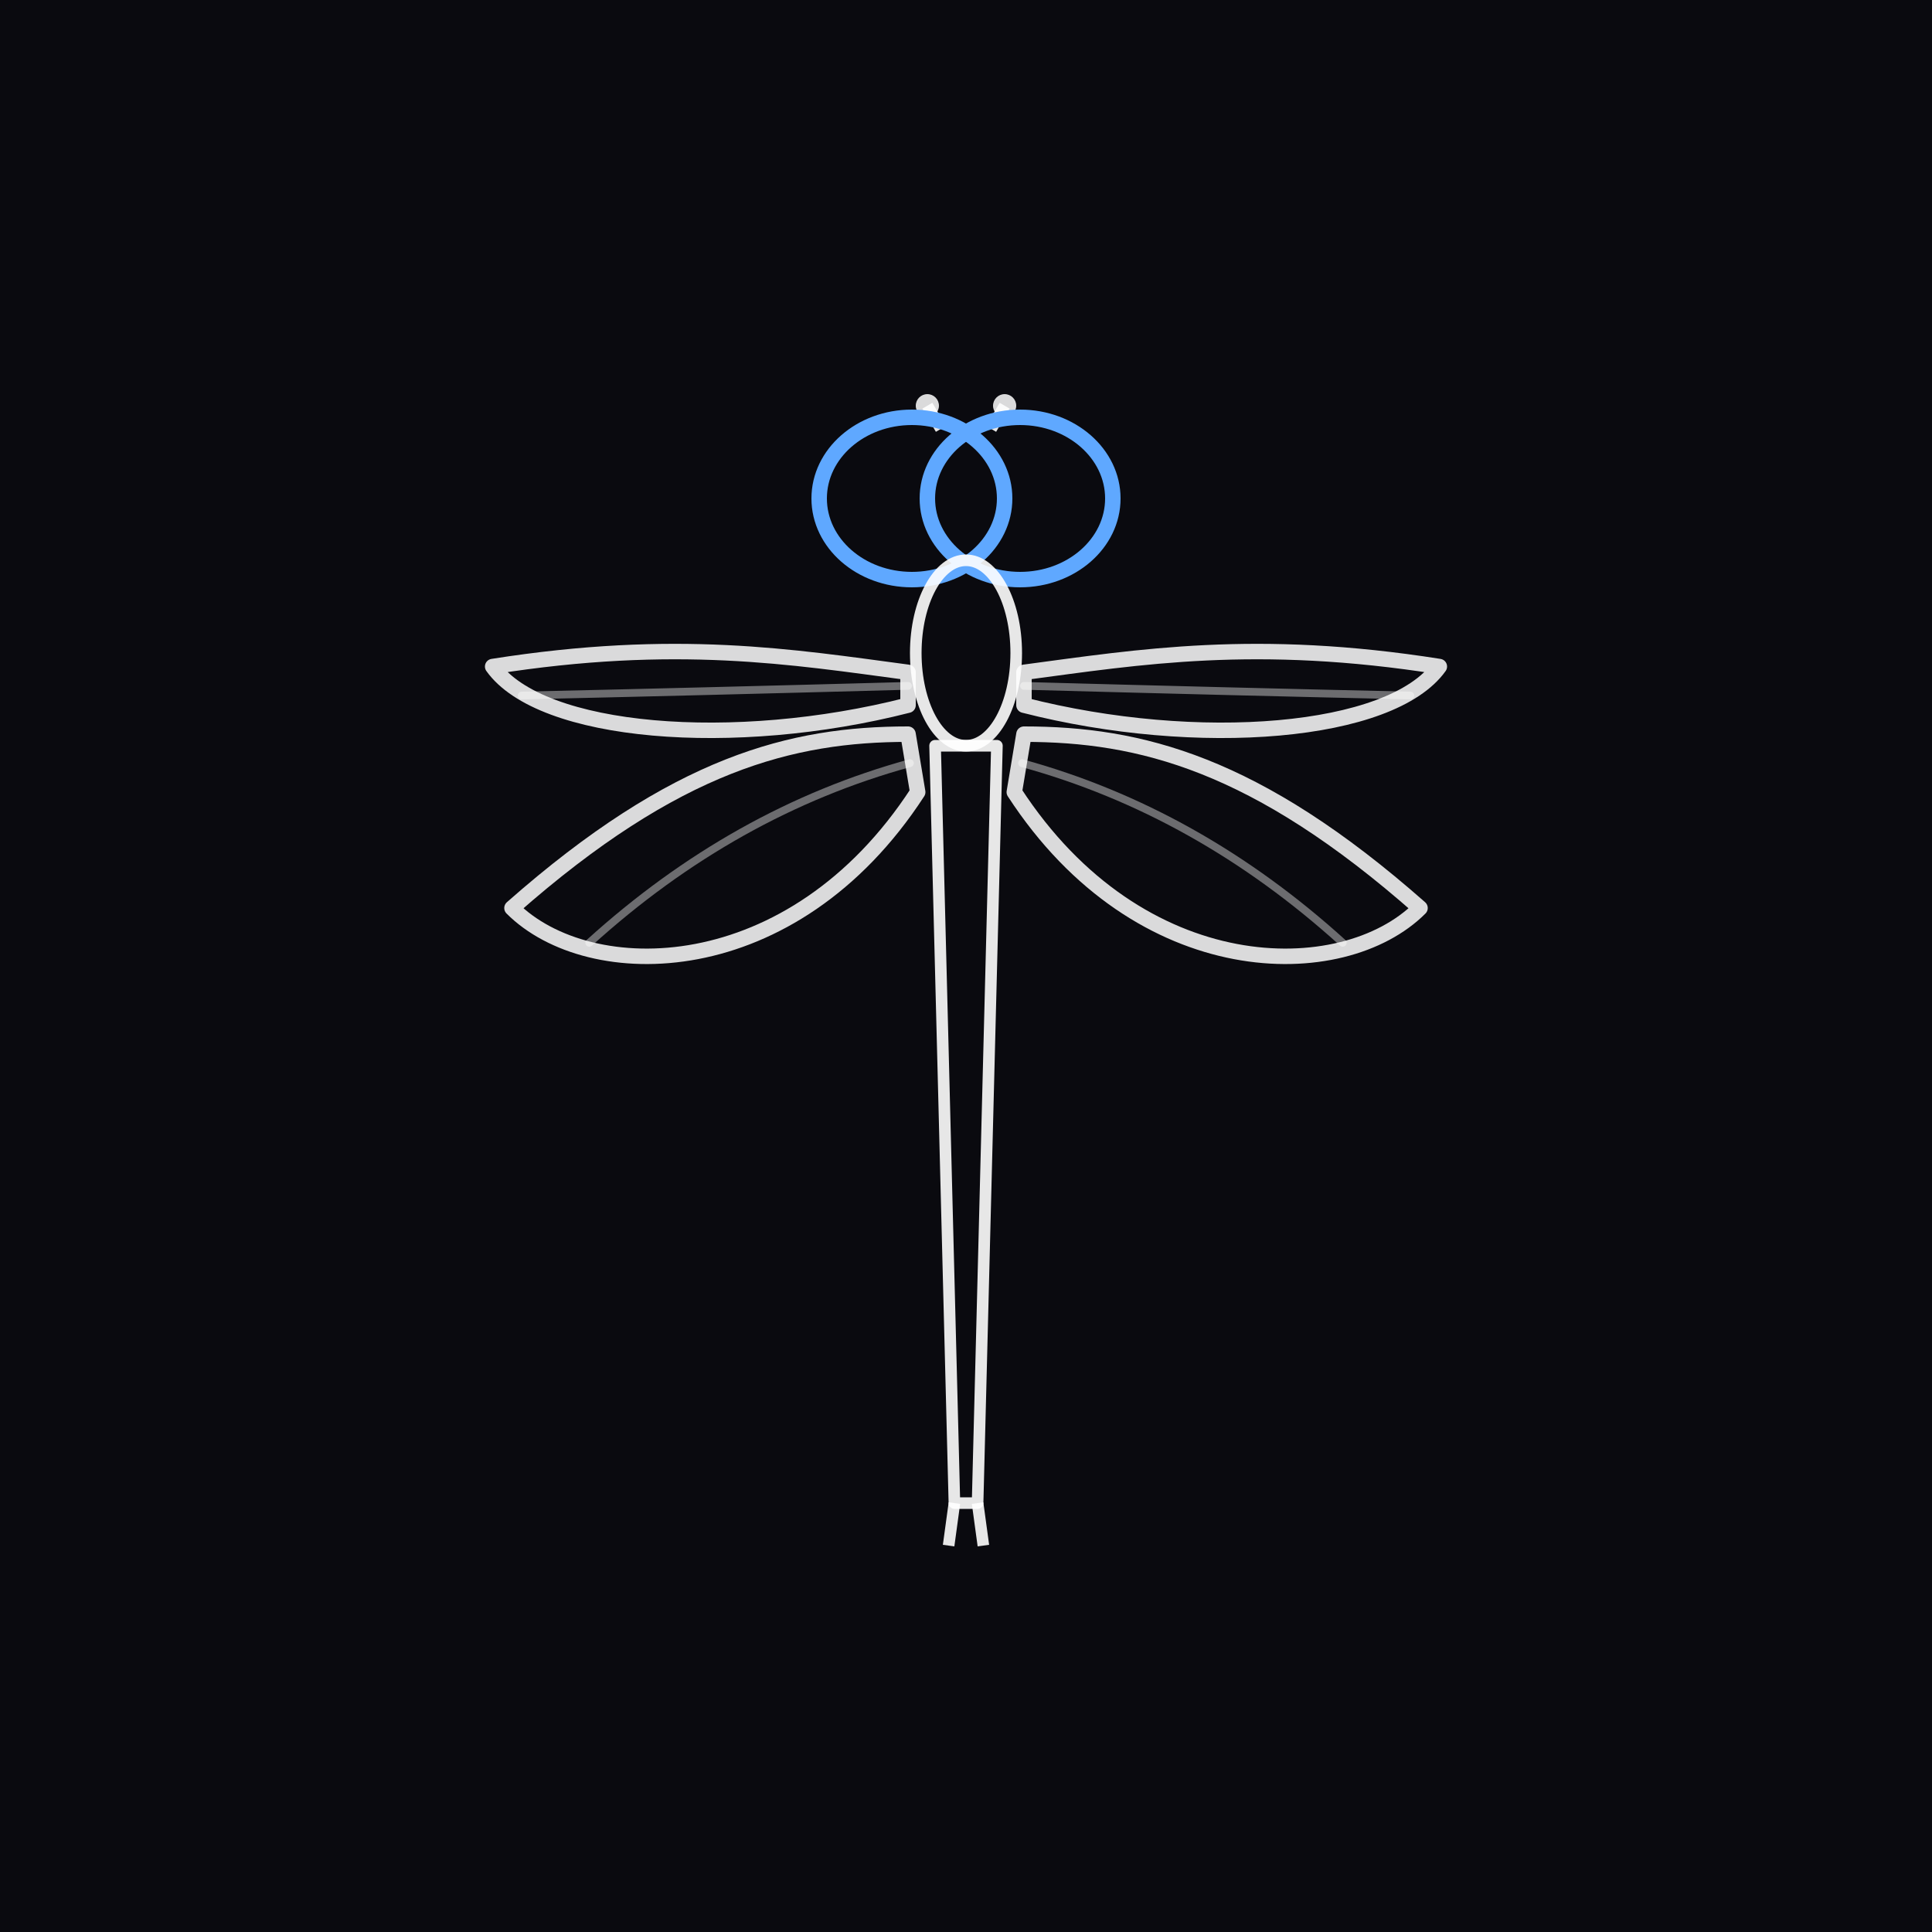
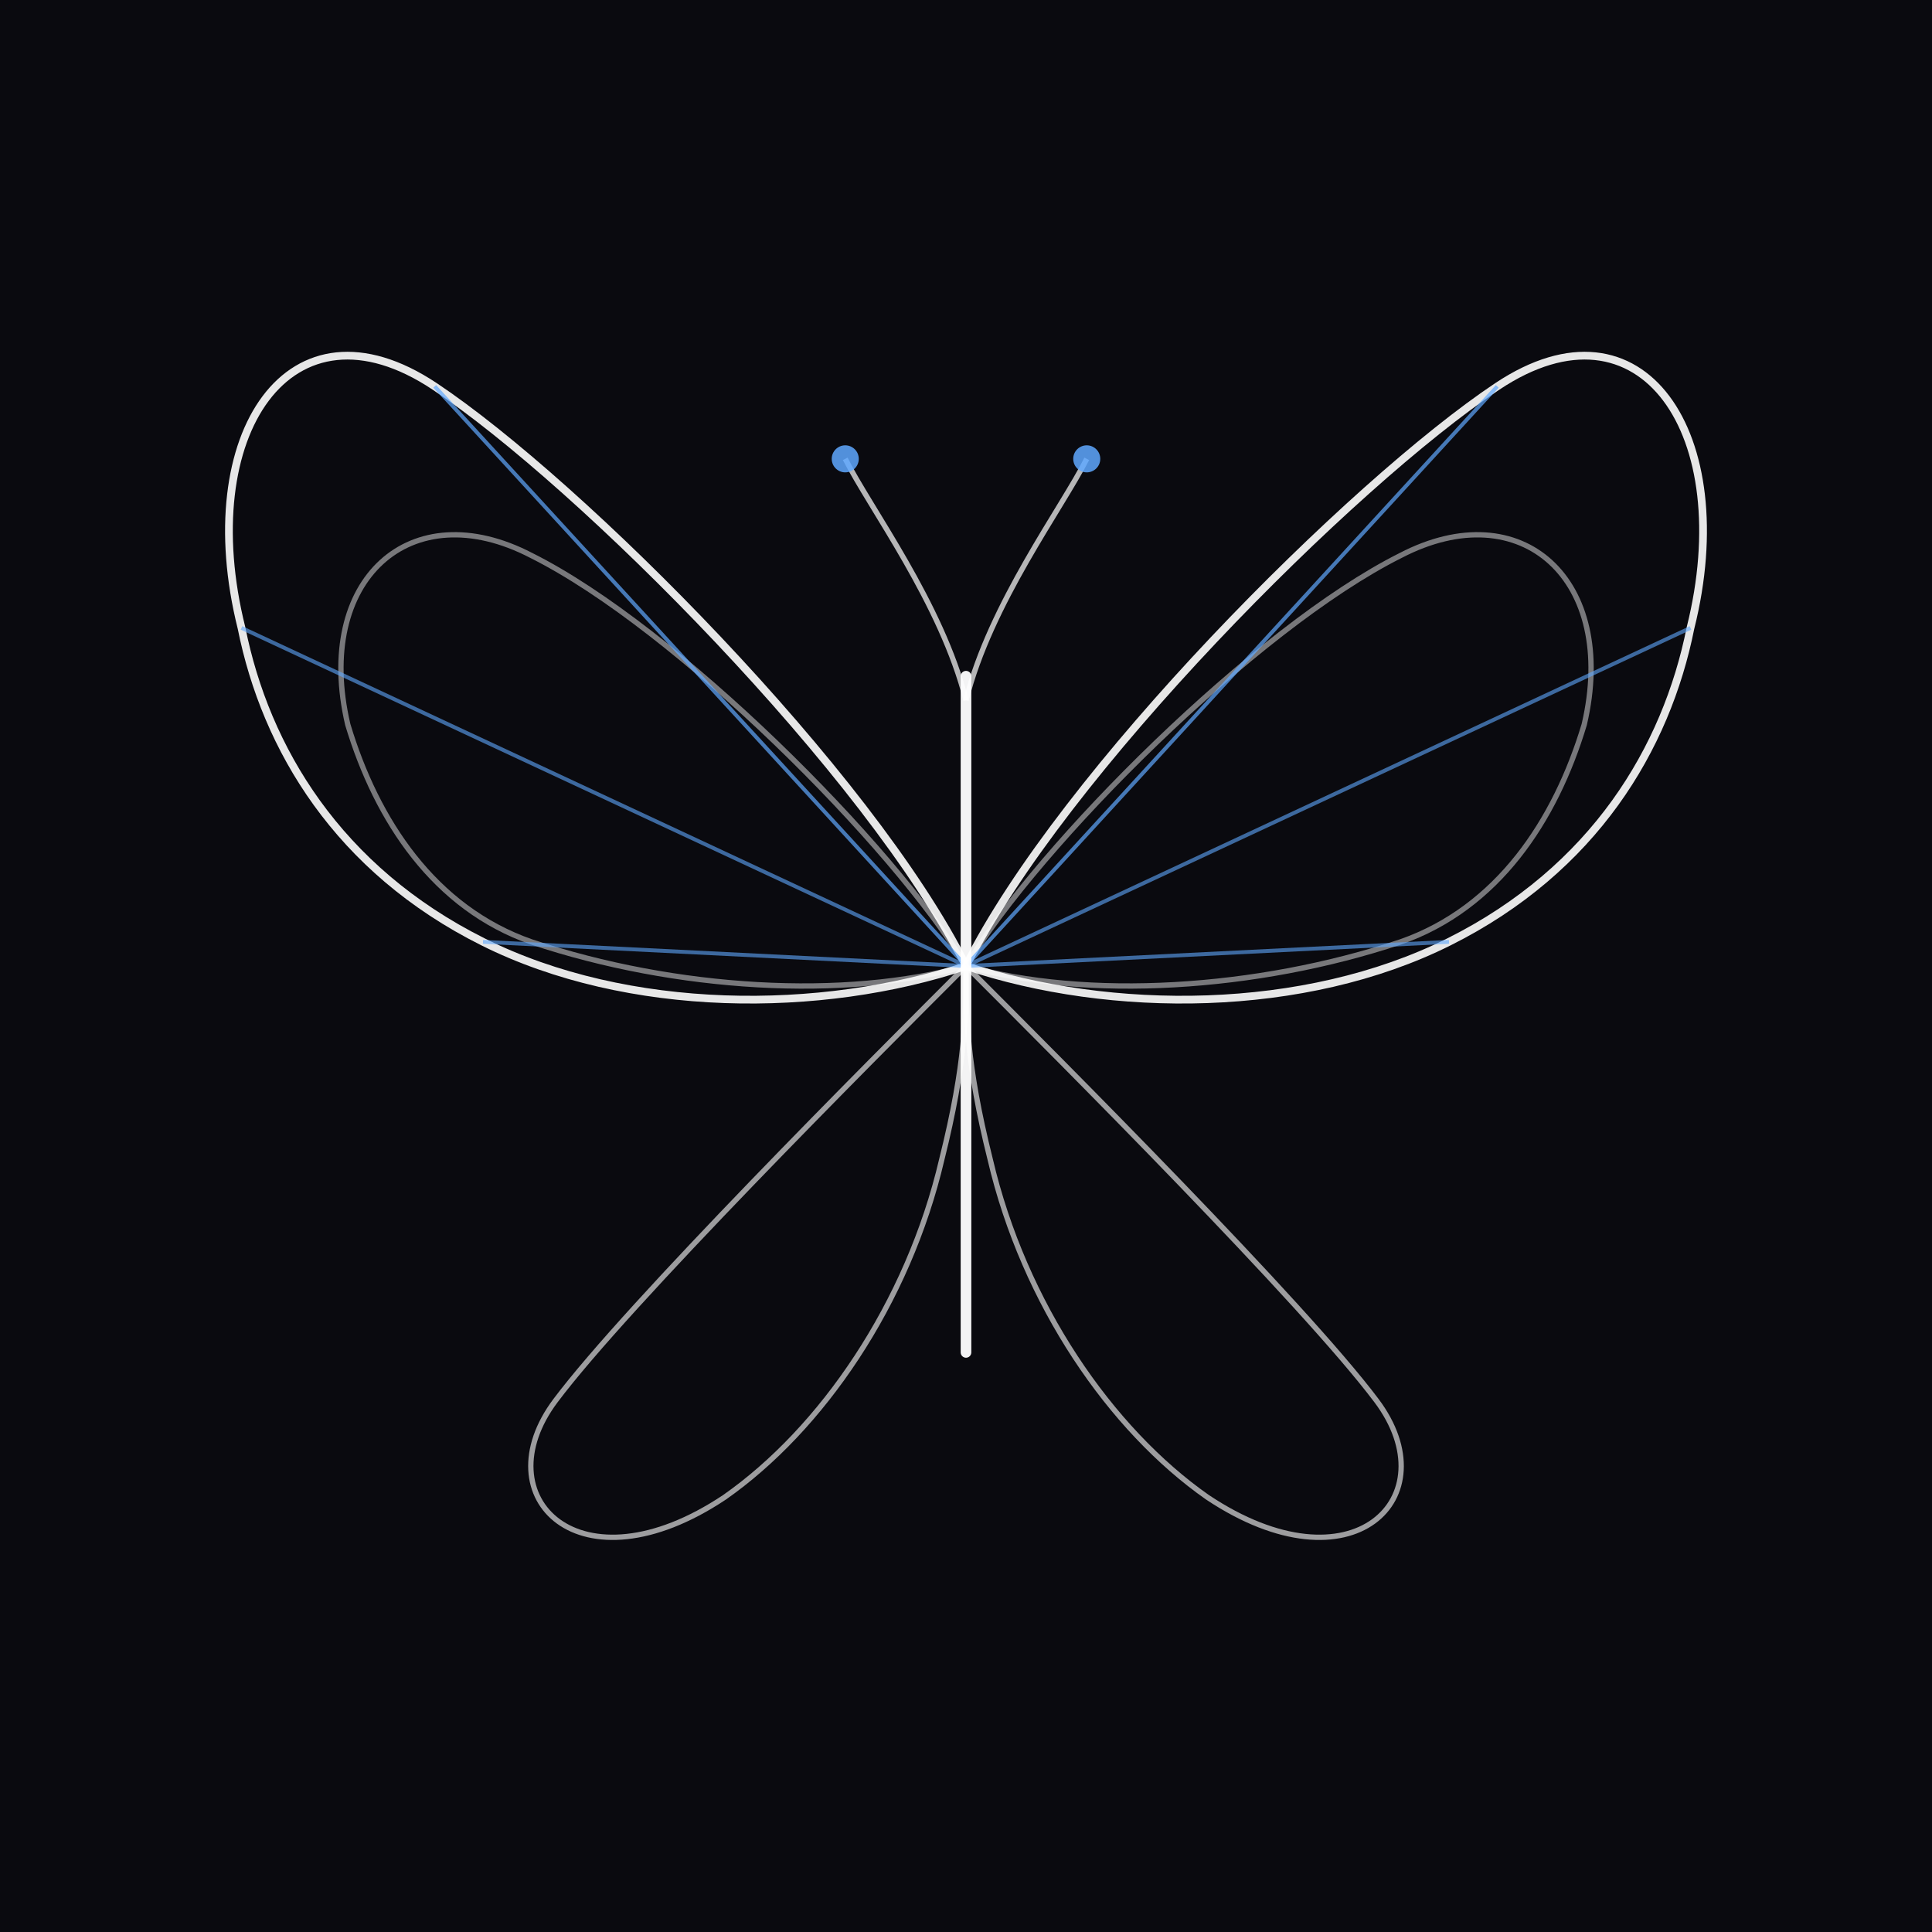
- <svg xmlns="http://www.w3.org/2000/svg" viewBox="0 0 1000 1000">
+ <svg xmlns="http://www.w3.org/2000/svg" viewBox="0 0 400 400">
  <style>
  .bg { fill: #0A0A0F; }
-   .wing { fill: none; stroke: #FFFFFF; stroke-width: 8; stroke-linejoin: round; stroke-opacity: 0.85; }
-   .vein { fill: none; stroke: #FFFFFF; stroke-width: 4; stroke-opacity: 0.4; stroke-linecap: round; }
-   .body { fill: none; stroke: #FFFFFF; stroke-width: 6; stroke-opacity: 0.9; stroke-linejoin: round; }
-   .eye { fill: none; stroke: #5FA8FF; stroke-width: 8; }
-   .accent { fill: none; stroke: #5FA8FF; stroke-width: 5; stroke-opacity: 0.7; }
+   .wing-outer { fill: none; stroke: rgba(255,255,255,0.9); stroke-width: 1.6; }
+   .wing-inner { fill: none; stroke: rgba(255,255,255,0.45); stroke-width: 1.1; }
+   .wing-lower { fill: none; stroke: rgba(255,255,255,0.6); stroke-width: 1.1; }
+   .vein { stroke: #5FA8FF; stroke-width: 0.8; }
+   .vein-1 { opacity: 0.7; }
+   .vein-2 { opacity: 0.6; }
+   .body { stroke: rgba(255,255,255,0.95); stroke-width: 2.2; stroke-linecap: round; }
+   .antenna { fill: none; stroke: rgba(255,255,255,0.7); stroke-width: 1.1; }
+   .tip { fill: #5FA8FF; opacity: 0.85; }
  @media (prefers-color-scheme: light) {
    .bg { fill: #FFFFFF; }
-     .wing { stroke: #0A0A0F; stroke-opacity: 0.85; }
-     .vein { stroke: #0A0A0F; stroke-opacity: 0.4; }
-     .body { stroke: #0A0A0F; stroke-opacity: 0.9; }
-     .eye { stroke: #2B7DE9; }
-     .accent { stroke: #2B7DE9; }
+     .wing-outer { stroke: rgba(10,10,15,0.8); }
+     .wing-inner { stroke: rgba(10,10,15,0.35); }
+     .wing-lower { stroke: rgba(10,10,15,0.5); }
+     .body { stroke: rgba(10,10,15,0.85); }
+     .antenna { stroke: rgba(10,10,15,0.6); }
+     .tip { fill: #2B7DE9; }
+     .vein { stroke: #2B7DE9; }
  }
</style>
-   <rect class="bg" width="1000" height="1000" />
-   <path class="wing" d="M 470 348 C 410 340, 350 330, 255 345 C 280 380, 380 388, 470 365 Z" />
-   <path class="wing" d="M 530 348 C 590 340, 650 330, 745 345 C 720 380, 620 388, 530 365 Z" />
-   <path class="wing" d="M 470 380 C 410 380, 350 395, 265 470 C 305 510, 410 510, 475 410 Z" />
-   <path class="wing" d="M 530 380 C 590 380, 650 395, 735 470 C 695 510, 590 510, 525 410 Z" />
-   <path class="vein" d="M 470 355 Q 360 358, 270 360" />
-   <path class="vein" d="M 530 355 Q 640 358, 730 360" />
-   <path class="vein" d="M 471 395 Q 380 420, 305 488" />
-   <path class="vein" d="M 529 395 Q 620 420, 695 488" />
-   <circle cx="480" cy="210" r="6" fill="#FFFFFF" fill-opacity="0.85" />
-   <circle cx="520" cy="210" r="6" fill="#FFFFFF" fill-opacity="0.85" />
-   <path class="body" d="M 487 222 L 480 210" />
-   <path class="body" d="M 513 222 L 520 210" />
-   <ellipse class="eye" cx="472" cy="258" rx="48" ry="42" />
-   <ellipse class="eye" cx="528" cy="258" rx="48" ry="42" />
-   <ellipse class="body" cx="500" cy="338" rx="26" ry="48" />
-   <path class="body" d="M 484 386 L 494 778 L 506 778 L 516 386 Z" />
-   <path class="body" d="M 494 778 L 491 800" />
-   <path class="body" d="M 506 778 L 509 800" />
+   <rect class="bg" width="400" height="400" />
+   <path class="wing-outer" d="M200 200 C180 160,120 100,90 80 C60 60,40 90,50 130 C55 155,70 180,100 195 C130 210,170 210,200 200Z" />
+   <path class="wing-inner" d="M200 200 C185 175,140 130,110 115 C85 102,65 120,72 150 C78 170,90 188,110 195 C140 205,175 207,200 200Z" />
+   <line class="vein vein-1" x1="200" y1="200" x2="90" y2="80" />
+   <line class="vein vein-2" x1="200" y1="200" x2="50" y2="130" />
+   <line class="vein vein-2" x1="200" y1="200" x2="100" y2="195" />
+   <path class="wing-outer" d="M200 200 C220 160,280 100,310 80 C340 60,360 90,350 130 C345 155,330 180,300 195 C270 210,230 210,200 200Z" />
+   <path class="wing-inner" d="M200 200 C215 175,260 130,290 115 C315 102,335 120,328 150 C322 170,310 188,290 195 C260 205,225 207,200 200Z" />
+   <line class="vein vein-1" x1="200" y1="200" x2="310" y2="80" />
+   <line class="vein vein-2" x1="200" y1="200" x2="350" y2="130" />
+   <line class="vein vein-2" x1="200" y1="200" x2="300" y2="195" />
+   <path class="wing-lower" d="M200 200 C180 220,130 270,115 290 C100 310,120 330,150 310 C170 296,188 270,195 240 C200 220,200 210,200 200Z" />
+   <path class="wing-lower" d="M200 200 C220 220,270 270,285 290 C300 310,280 330,250 310 C230 296,212 270,205 240 C200 220,200 210,200 200Z" />
+   <line class="body" x1="200" y1="140" x2="200" y2="280" />
+   <path class="antenna" d="M200 145 C195 125,180 105,175 95" />
+   <path class="antenna" d="M200 145 C205 125,220 105,225 95" />
+   <circle class="tip" cx="175" cy="95" r="2.8" />
+   <circle class="tip" cx="225" cy="95" r="2.8" />
</svg>
